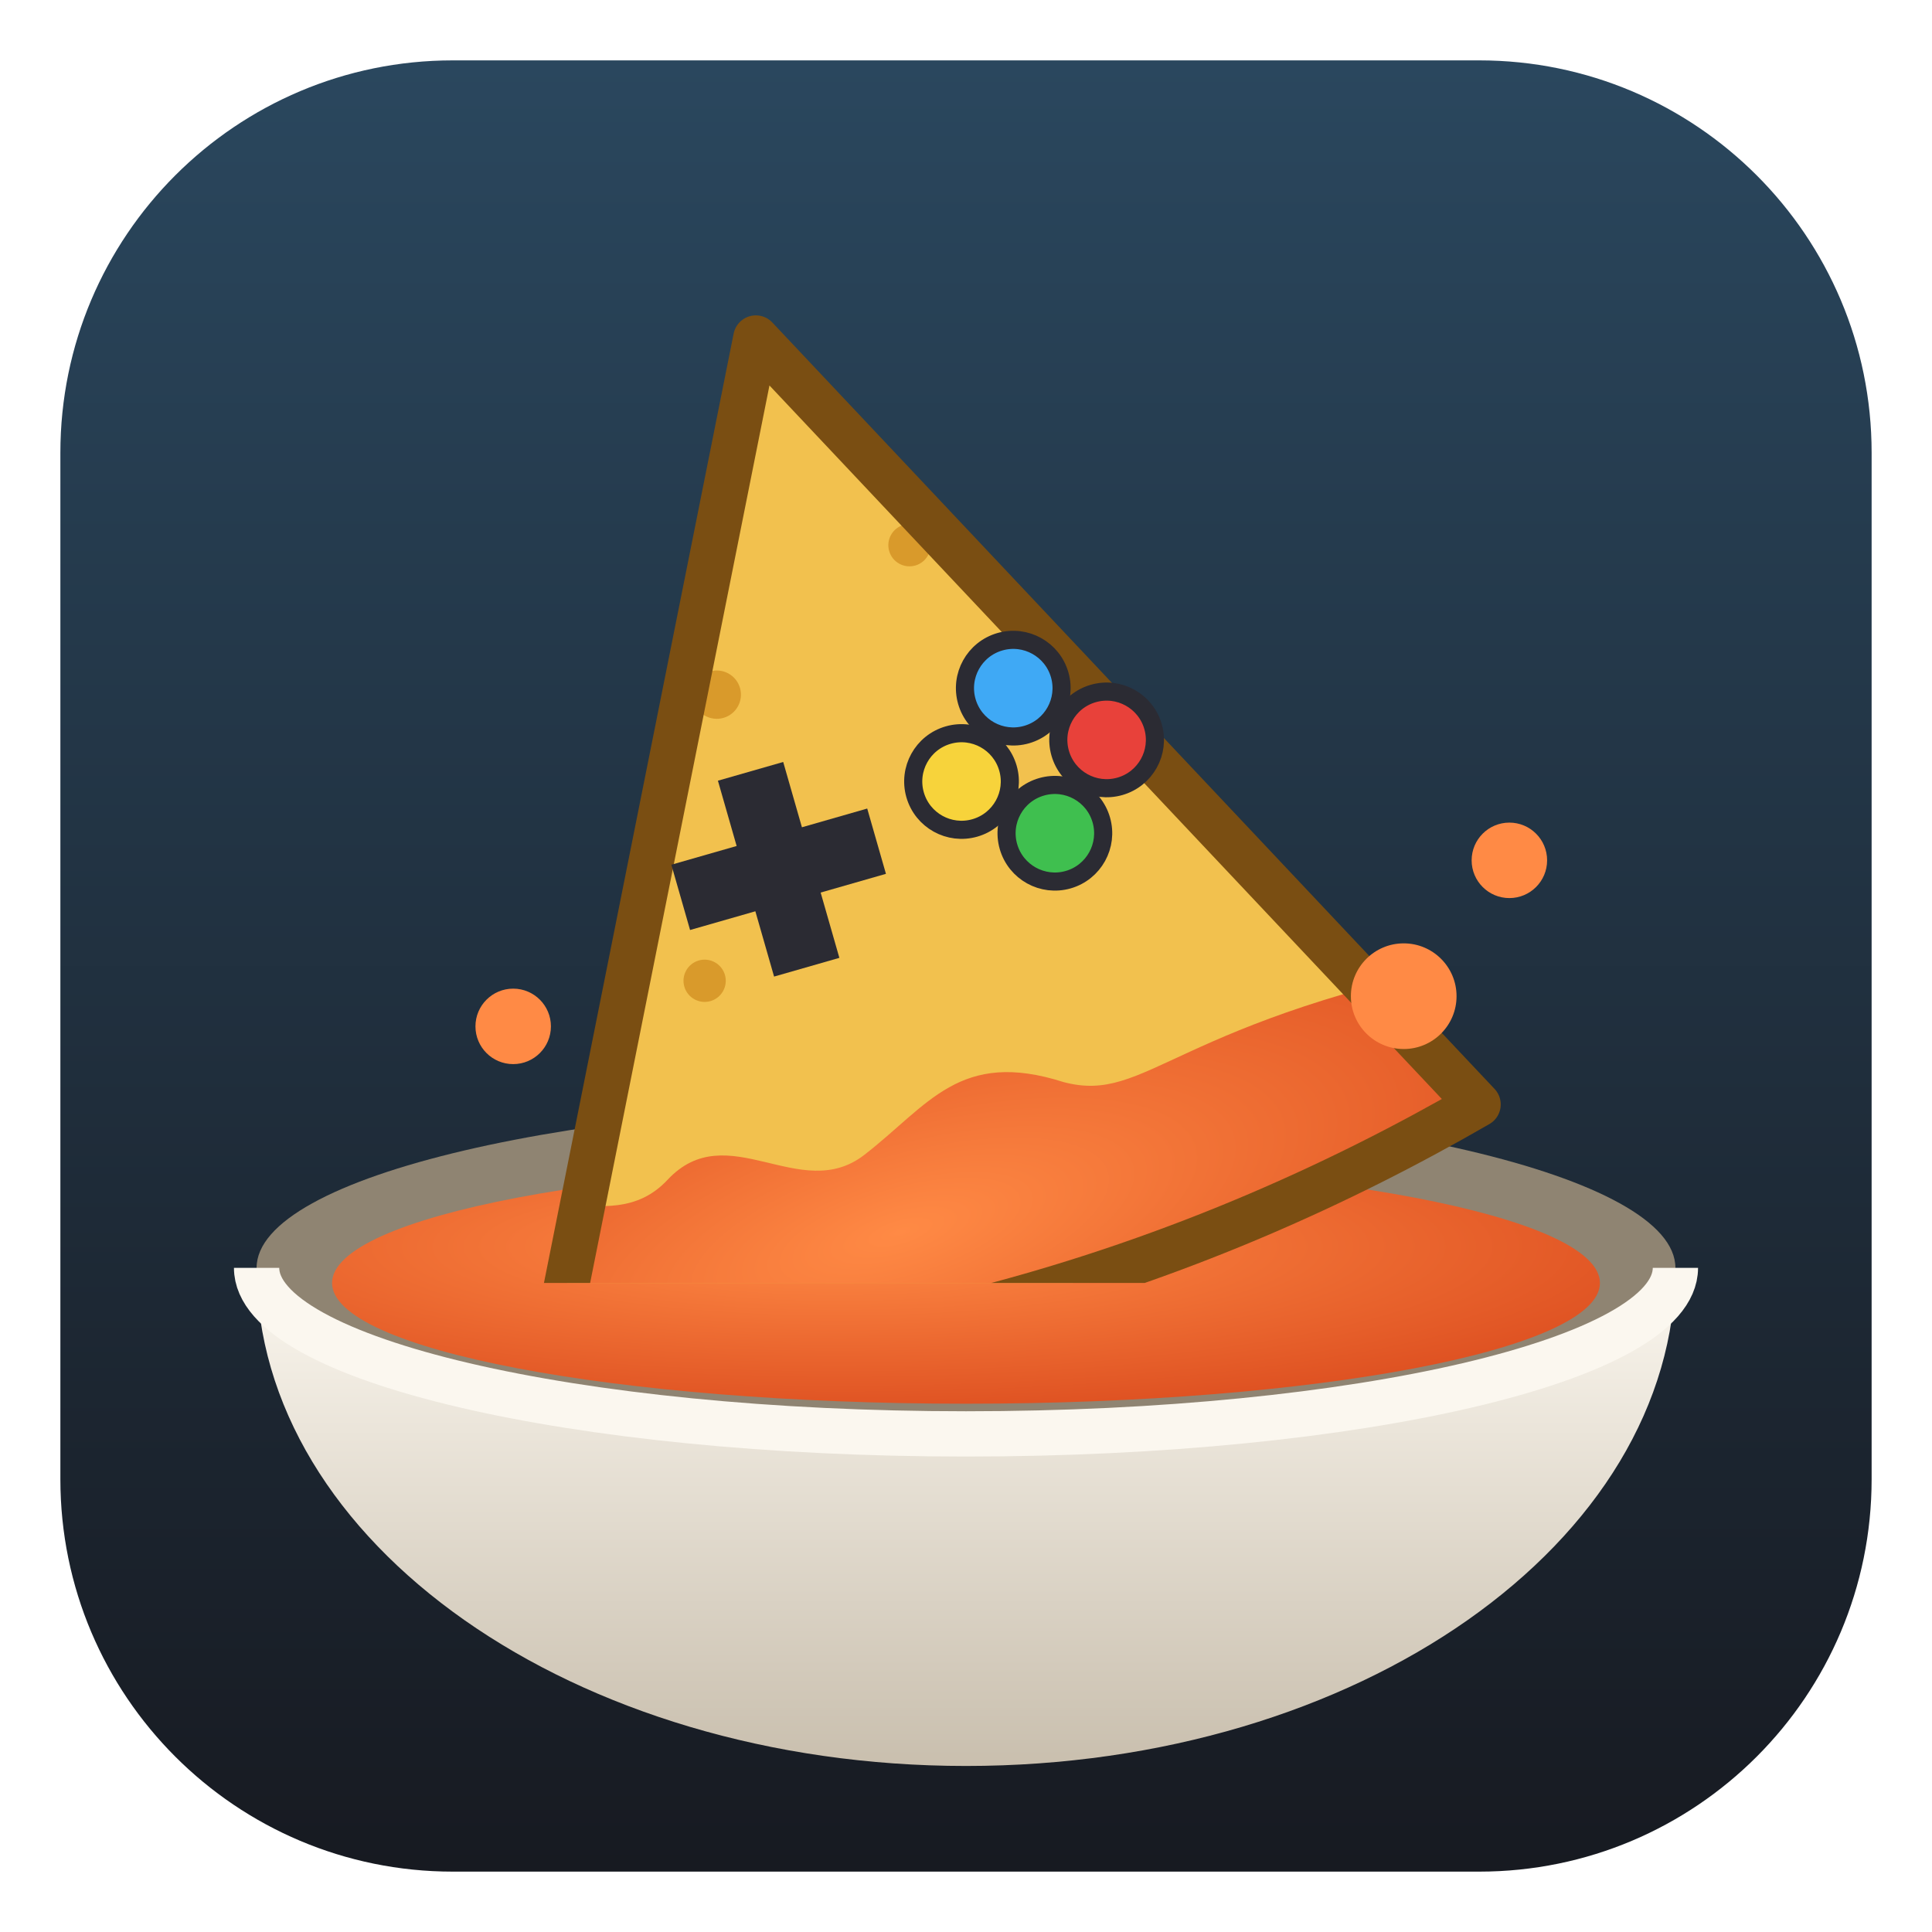
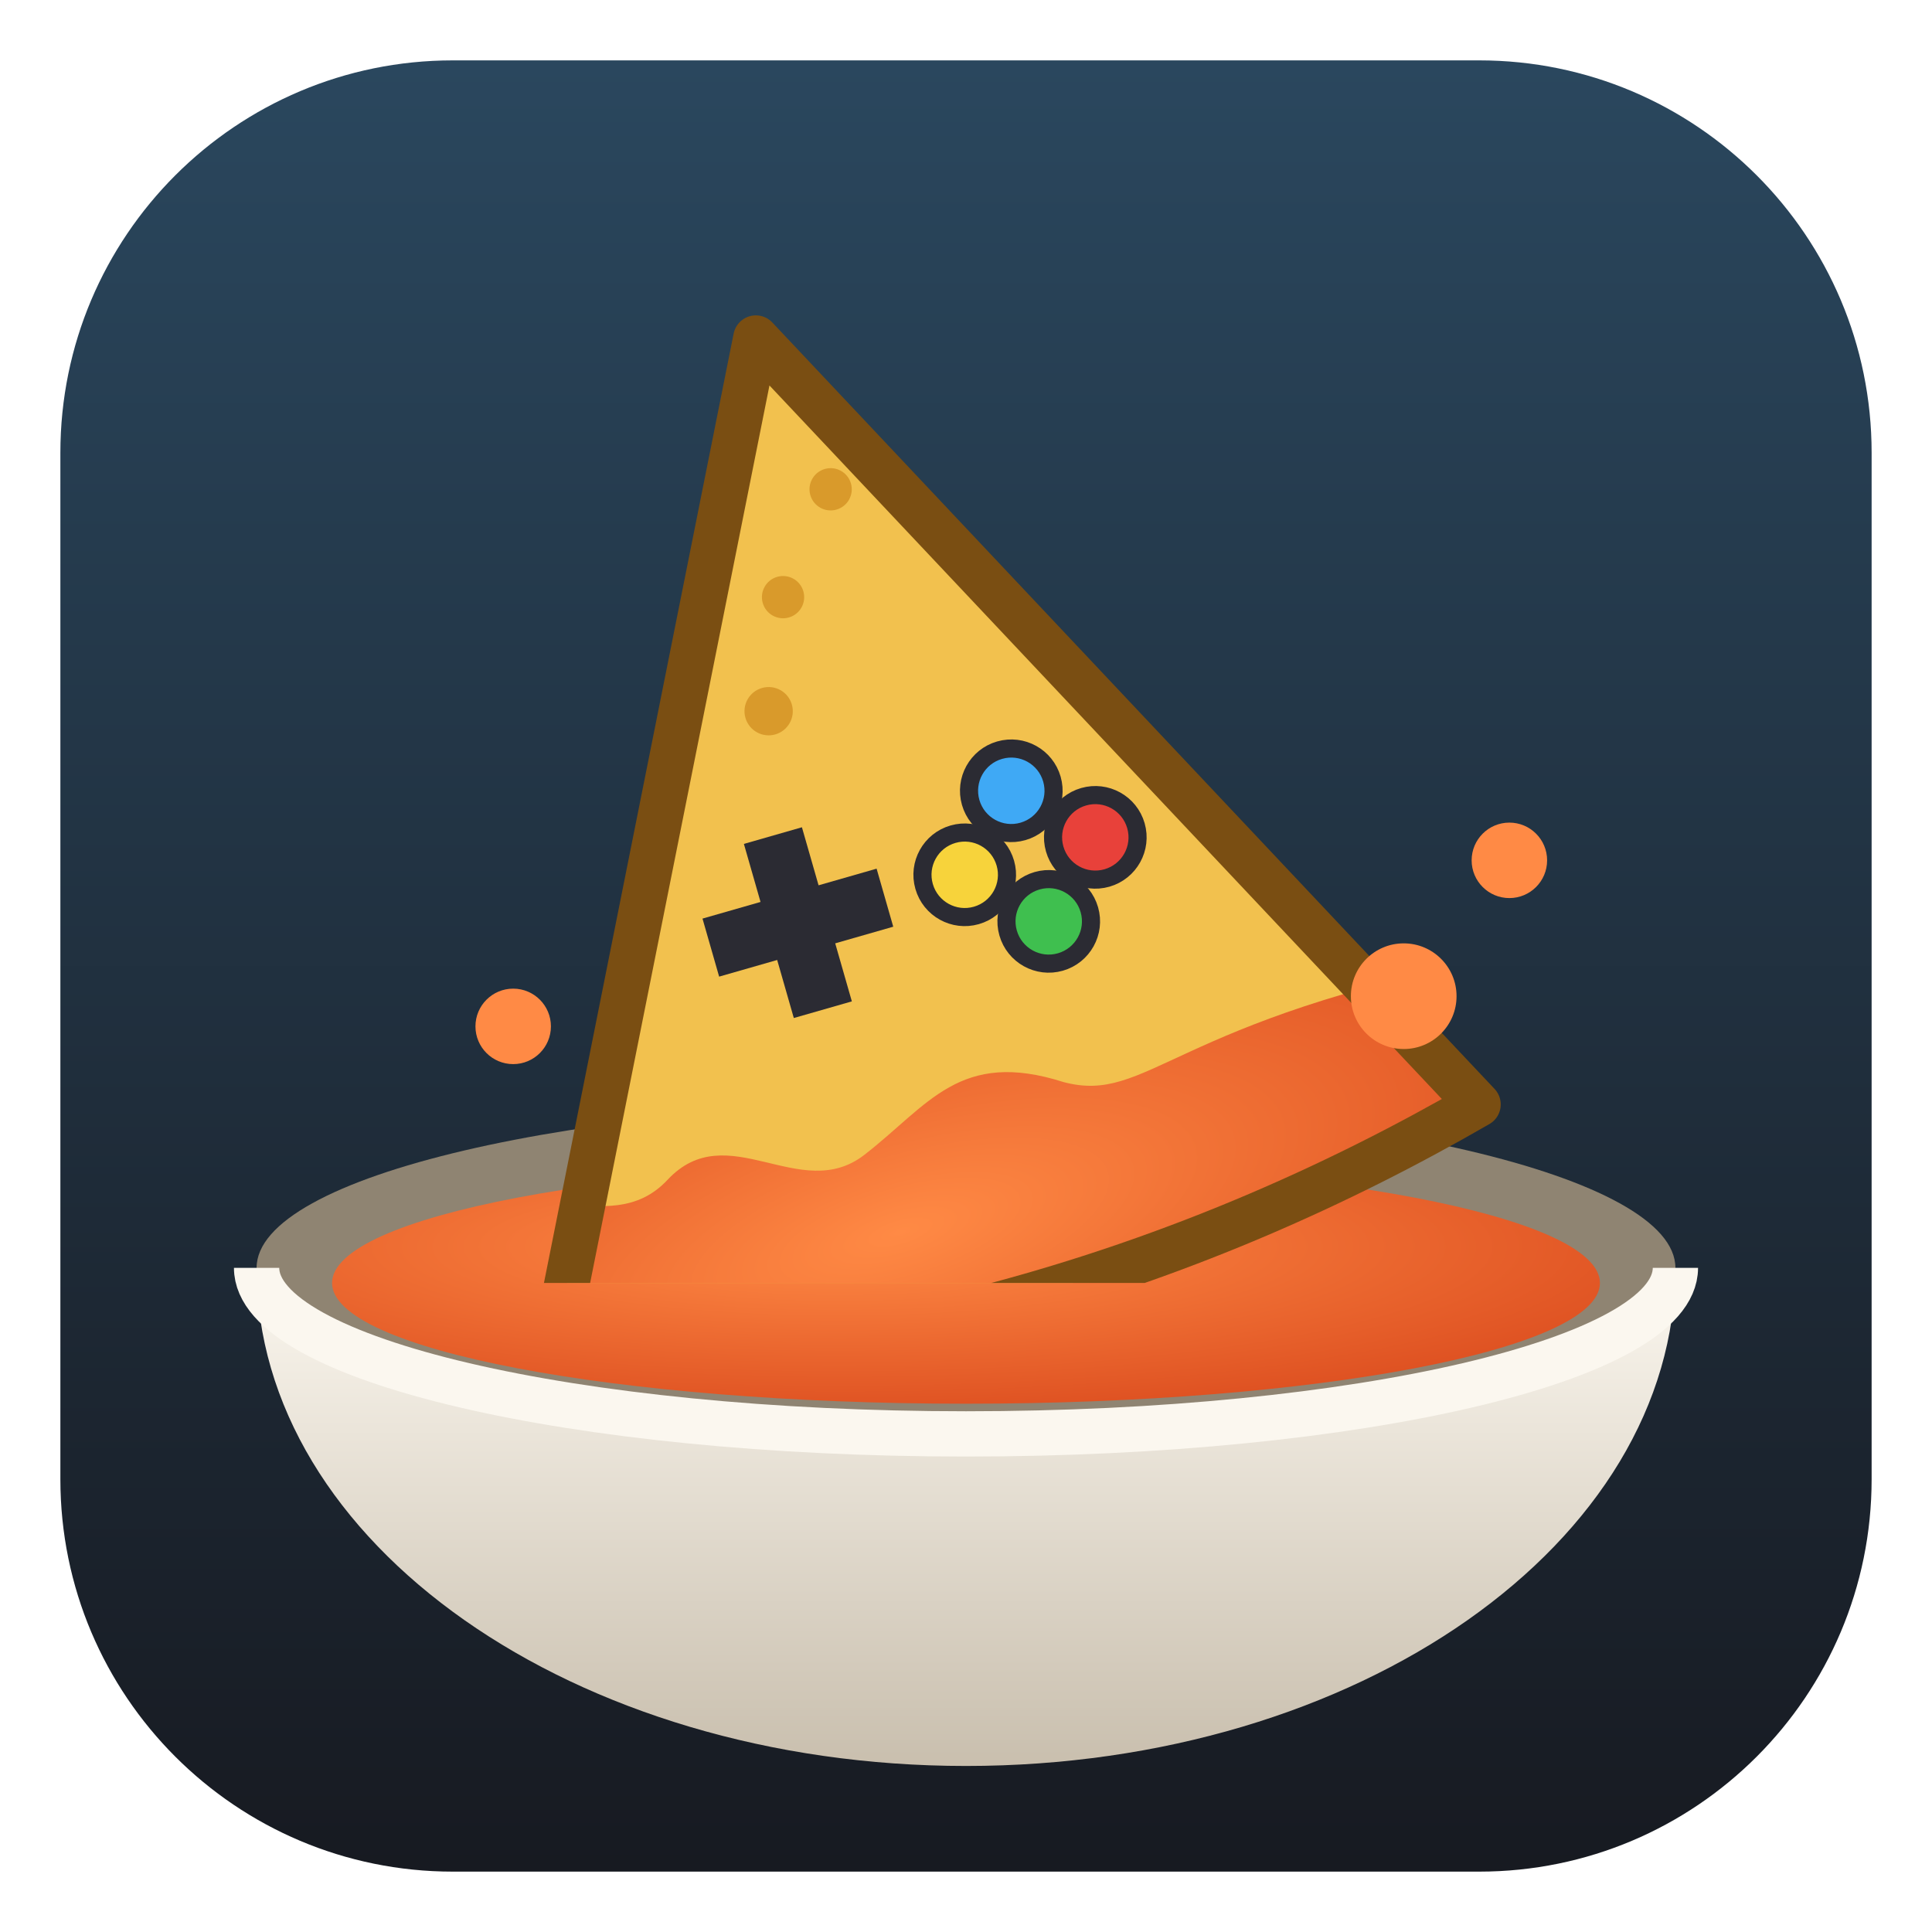
<svg xmlns="http://www.w3.org/2000/svg" viewBox="0 0 128 128">
  <defs>
    <linearGradient id="bg" x1="0" y1="0" x2="0" y2="1">
      <stop offset="0" stop-color="#2a475e" />
      <stop offset="1" stop-color="#171a21" />
    </linearGradient>
    <linearGradient id="bowl" x1="0" y1="0" x2="0" y2="1">
      <stop offset="0" stop-color="#fbf7ef" />
      <stop offset="1" stop-color="#c9bfae" />
    </linearGradient>
    <radialGradient id="sauce" cx="0.4" cy="0.35" r="0.8">
      <stop offset="0" stop-color="#ff8a45" />
      <stop offset="1" stop-color="#d9481c" />
    </radialGradient>
    <clipPath id="above">
      <rect x="0" y="0" width="128" height="85" />
    </clipPath>
    <clipPath id="chip">
      <path d="M0 -36 L32 26 Q0 34 -32 26 Z" />
    </clipPath>
  </defs>
  <rect x="4" y="4" width="120" height="120" rx="26" fill="url(#bg)" />
  <ellipse cx="64" cy="84" rx="47" ry="11" fill="#8f8472" />
  <ellipse cx="64" cy="85" rx="42" ry="8" fill="url(#sauce)" />
  <g clip-path="url(#above)">
    <g transform="translate(60 57) rotate(-16)">
      <path d="M0 -36 L32 26 Q0 34 -32 26 Z" fill="#f2c14e" />
      <g clip-path="url(#chip)">
-         <circle cx="-9" cy="-14" r="1.6" fill="#d99a2b" />
-         <circle cx="6" cy="-20" r="1.4" fill="#d99a2b" />
-         <circle cx="-15" cy="4" r="1.4" fill="#d99a2b" />
+         <circle cx="-6" cy="-12" r="1.6" fill="#d99a2b" />
+         <circle cx="2" cy="-25" r="1.4" fill="#d99a2b" />
+         <circle cx="-3" cy="-19" r="1.4" fill="#d99a2b" />
        <path d="M-36 16 c6 -4 10 3 15 0 c5 -3 8 4 13 2 c5 -2 8 -5 14 -1 c5 3 8 -2 30 0 V40 H-36 Z" fill="url(#sauce)" />
      </g>
      <path d="M0 -36 L32 26 Q0 34 -32 26 Z" fill="none" stroke="#7a4e12" stroke-width="3" stroke-linejoin="round" />
-       <path d="M-15 -4 h4.5 v-4.5 h4.5 v4.5 h4.5 v4.5 h-4.5 v4.5 h-4.5 v-4.5 h-4.5 Z" fill="#2b2b33" />
-       <circle cx="10" cy="-9" r="3.2" fill="#3fa9f5" stroke="#2b2b33" stroke-width="1.2" />
-       <circle cx="5" cy="-4" r="3.2" fill="#f7d33b" stroke="#2b2b33" stroke-width="1.2" />
-       <circle cx="15" cy="-4" r="3.2" fill="#e8413a" stroke="#2b2b33" stroke-width="1.2" />
-       <circle cx="10" cy="1" r="3.2" fill="#3fbf4f" stroke="#2b2b33" stroke-width="1.2" />
+       <path d="M-14 0 h4 v-4 h4 v4 h4 v4 h-4 v4 h-4 v-4 h-4 Z" fill="#2b2b33" />
+       <circle cx="8" cy="-2.5" r="2.8" fill="#3fa9f5" stroke="#2b2b33" stroke-width="1.2" />
+       <circle cx="3.5" cy="2" r="2.8" fill="#f7d33b" stroke="#2b2b33" stroke-width="1.2" />
+       <circle cx="12.5" cy="2" r="2.8" fill="#e8413a" stroke="#2b2b33" stroke-width="1.2" />
+       <circle cx="8" cy="6.5" r="2.8" fill="#3fbf4f" stroke="#2b2b33" stroke-width="1.2" />
    </g>
  </g>
  <path d="M17 84 A47 33 0 0 0 111 84 A47 11 0 0 1 17 84 Z" fill="url(#bowl)" />
  <path d="M17 84 A47 11 0 0 0 111 84" fill="none" stroke="#fbf7ef" stroke-width="3" />
  <circle cx="93" cy="66" r="3.5" fill="#ff8a45" />
  <circle cx="100" cy="57" r="2.5" fill="#ff8a45" />
  <circle cx="34" cy="68" r="2.5" fill="#ff8a45" />
</svg>
